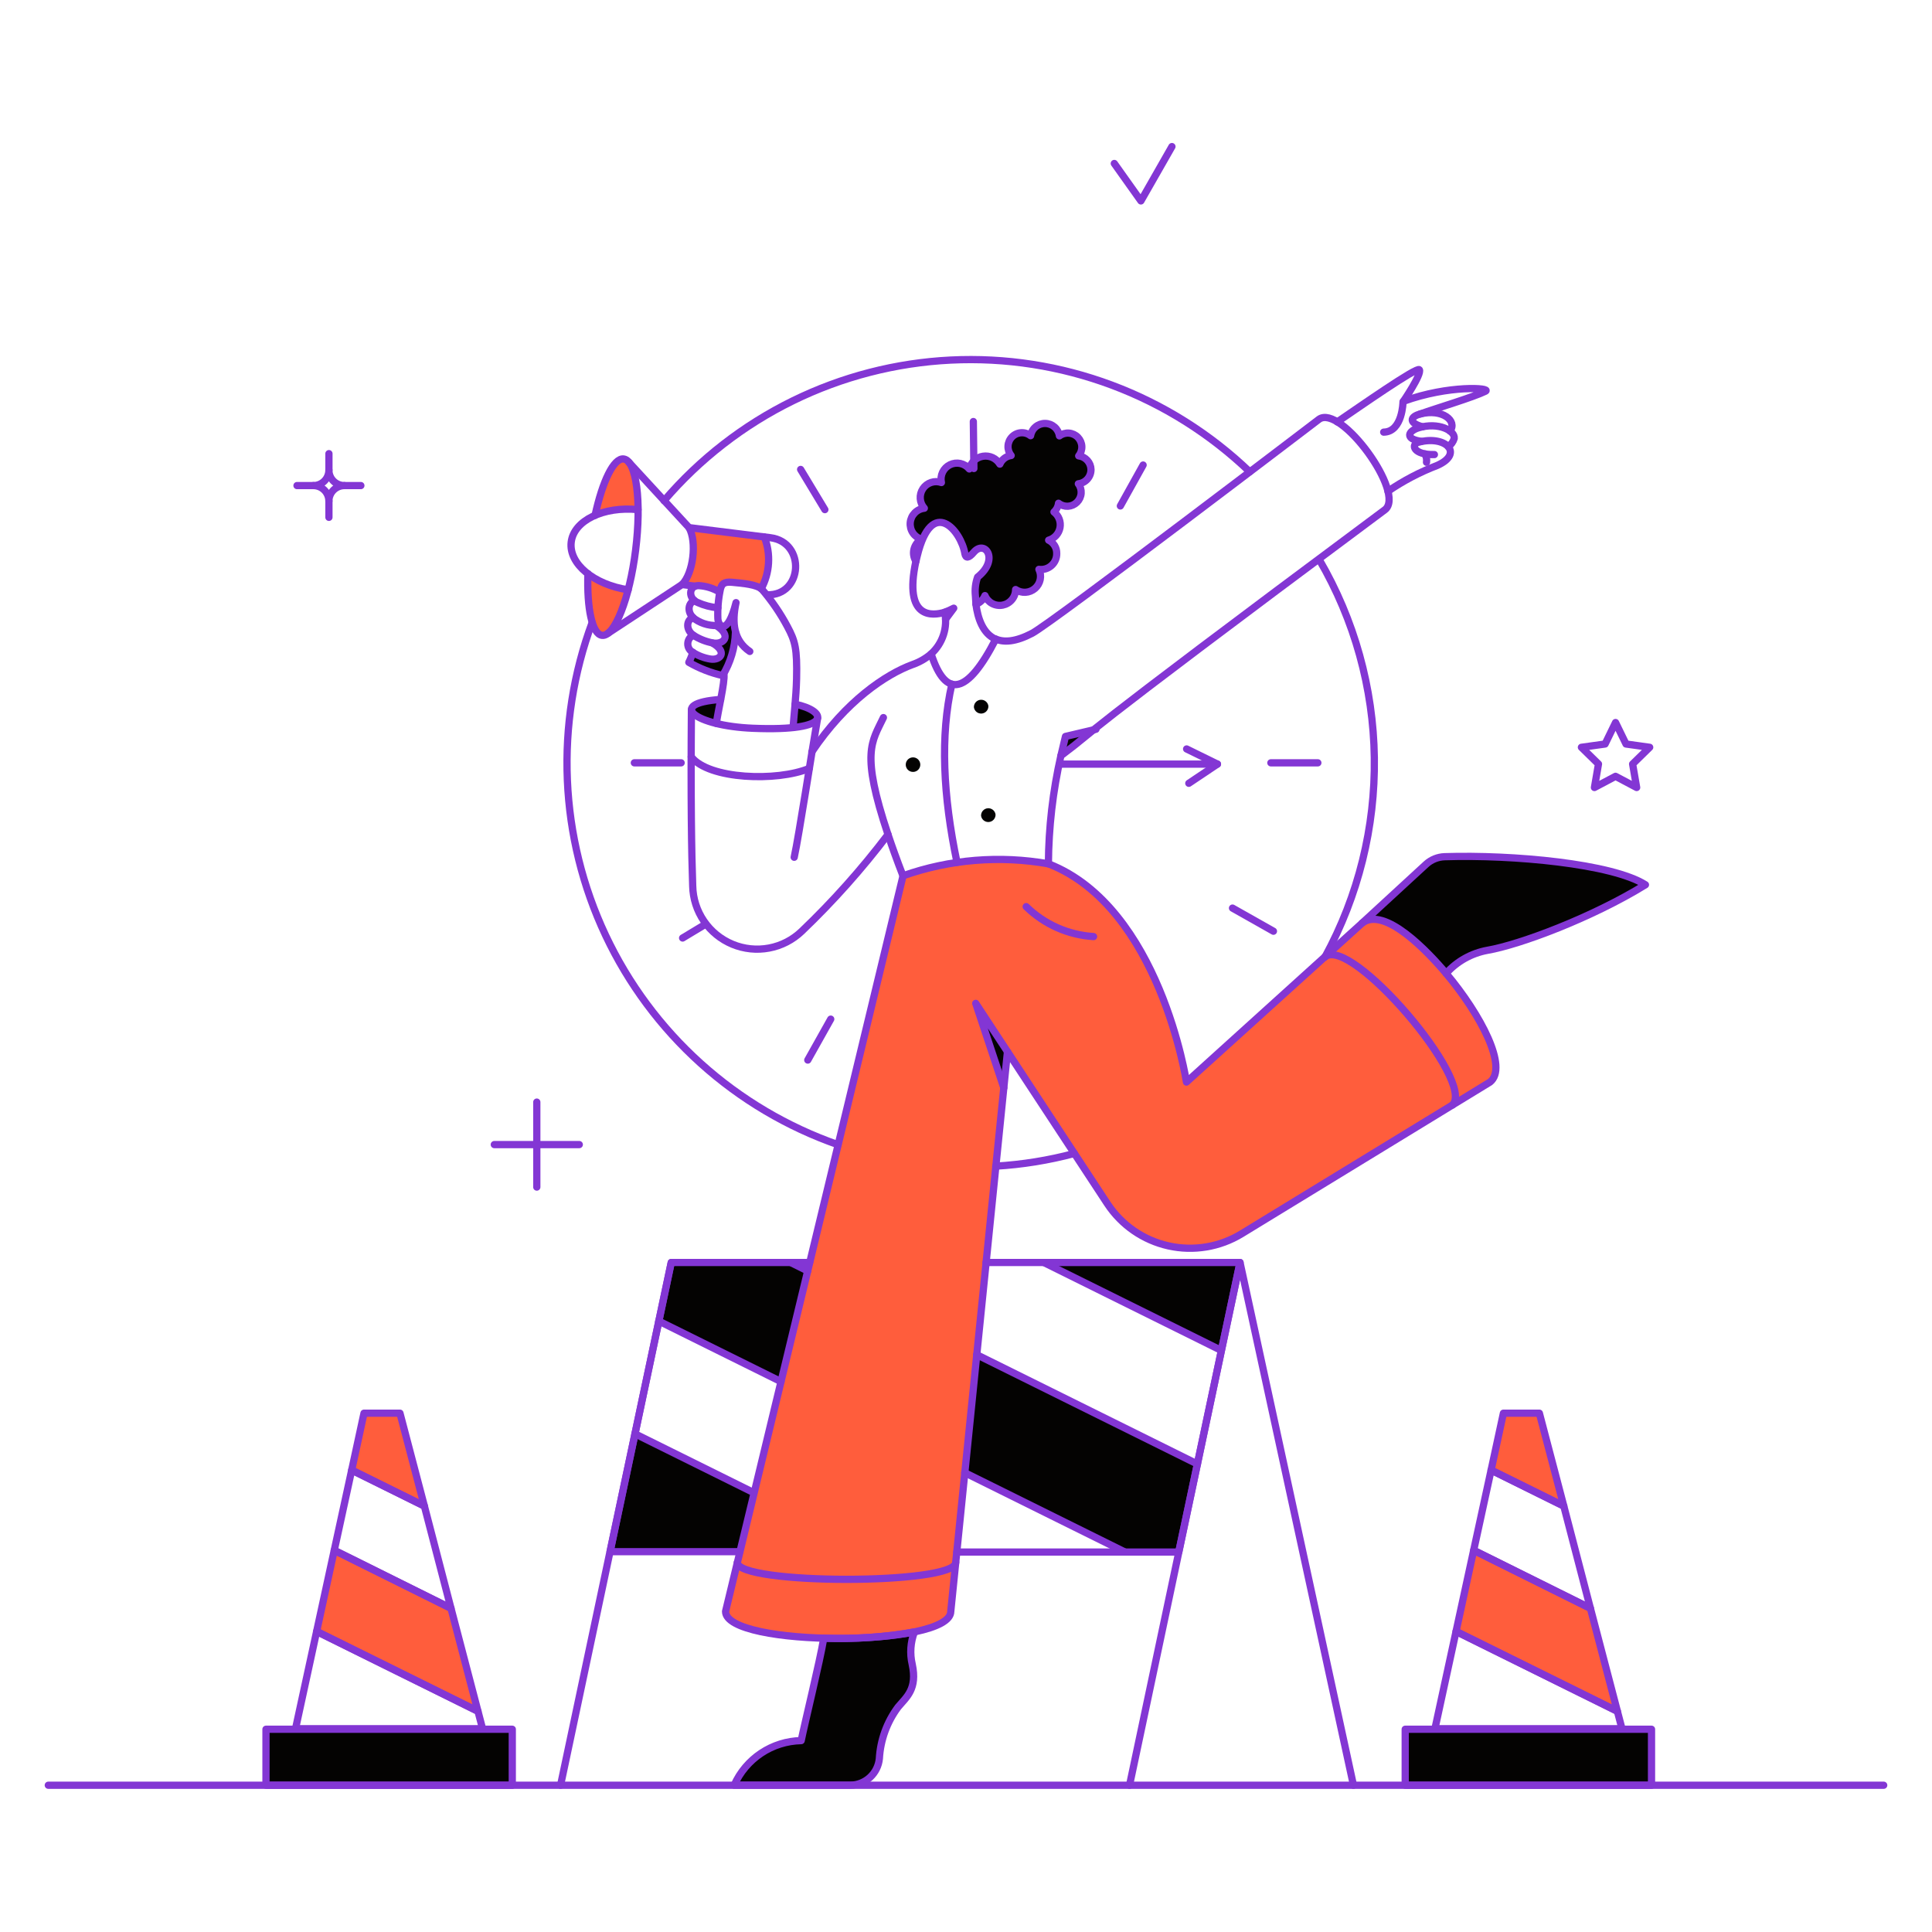
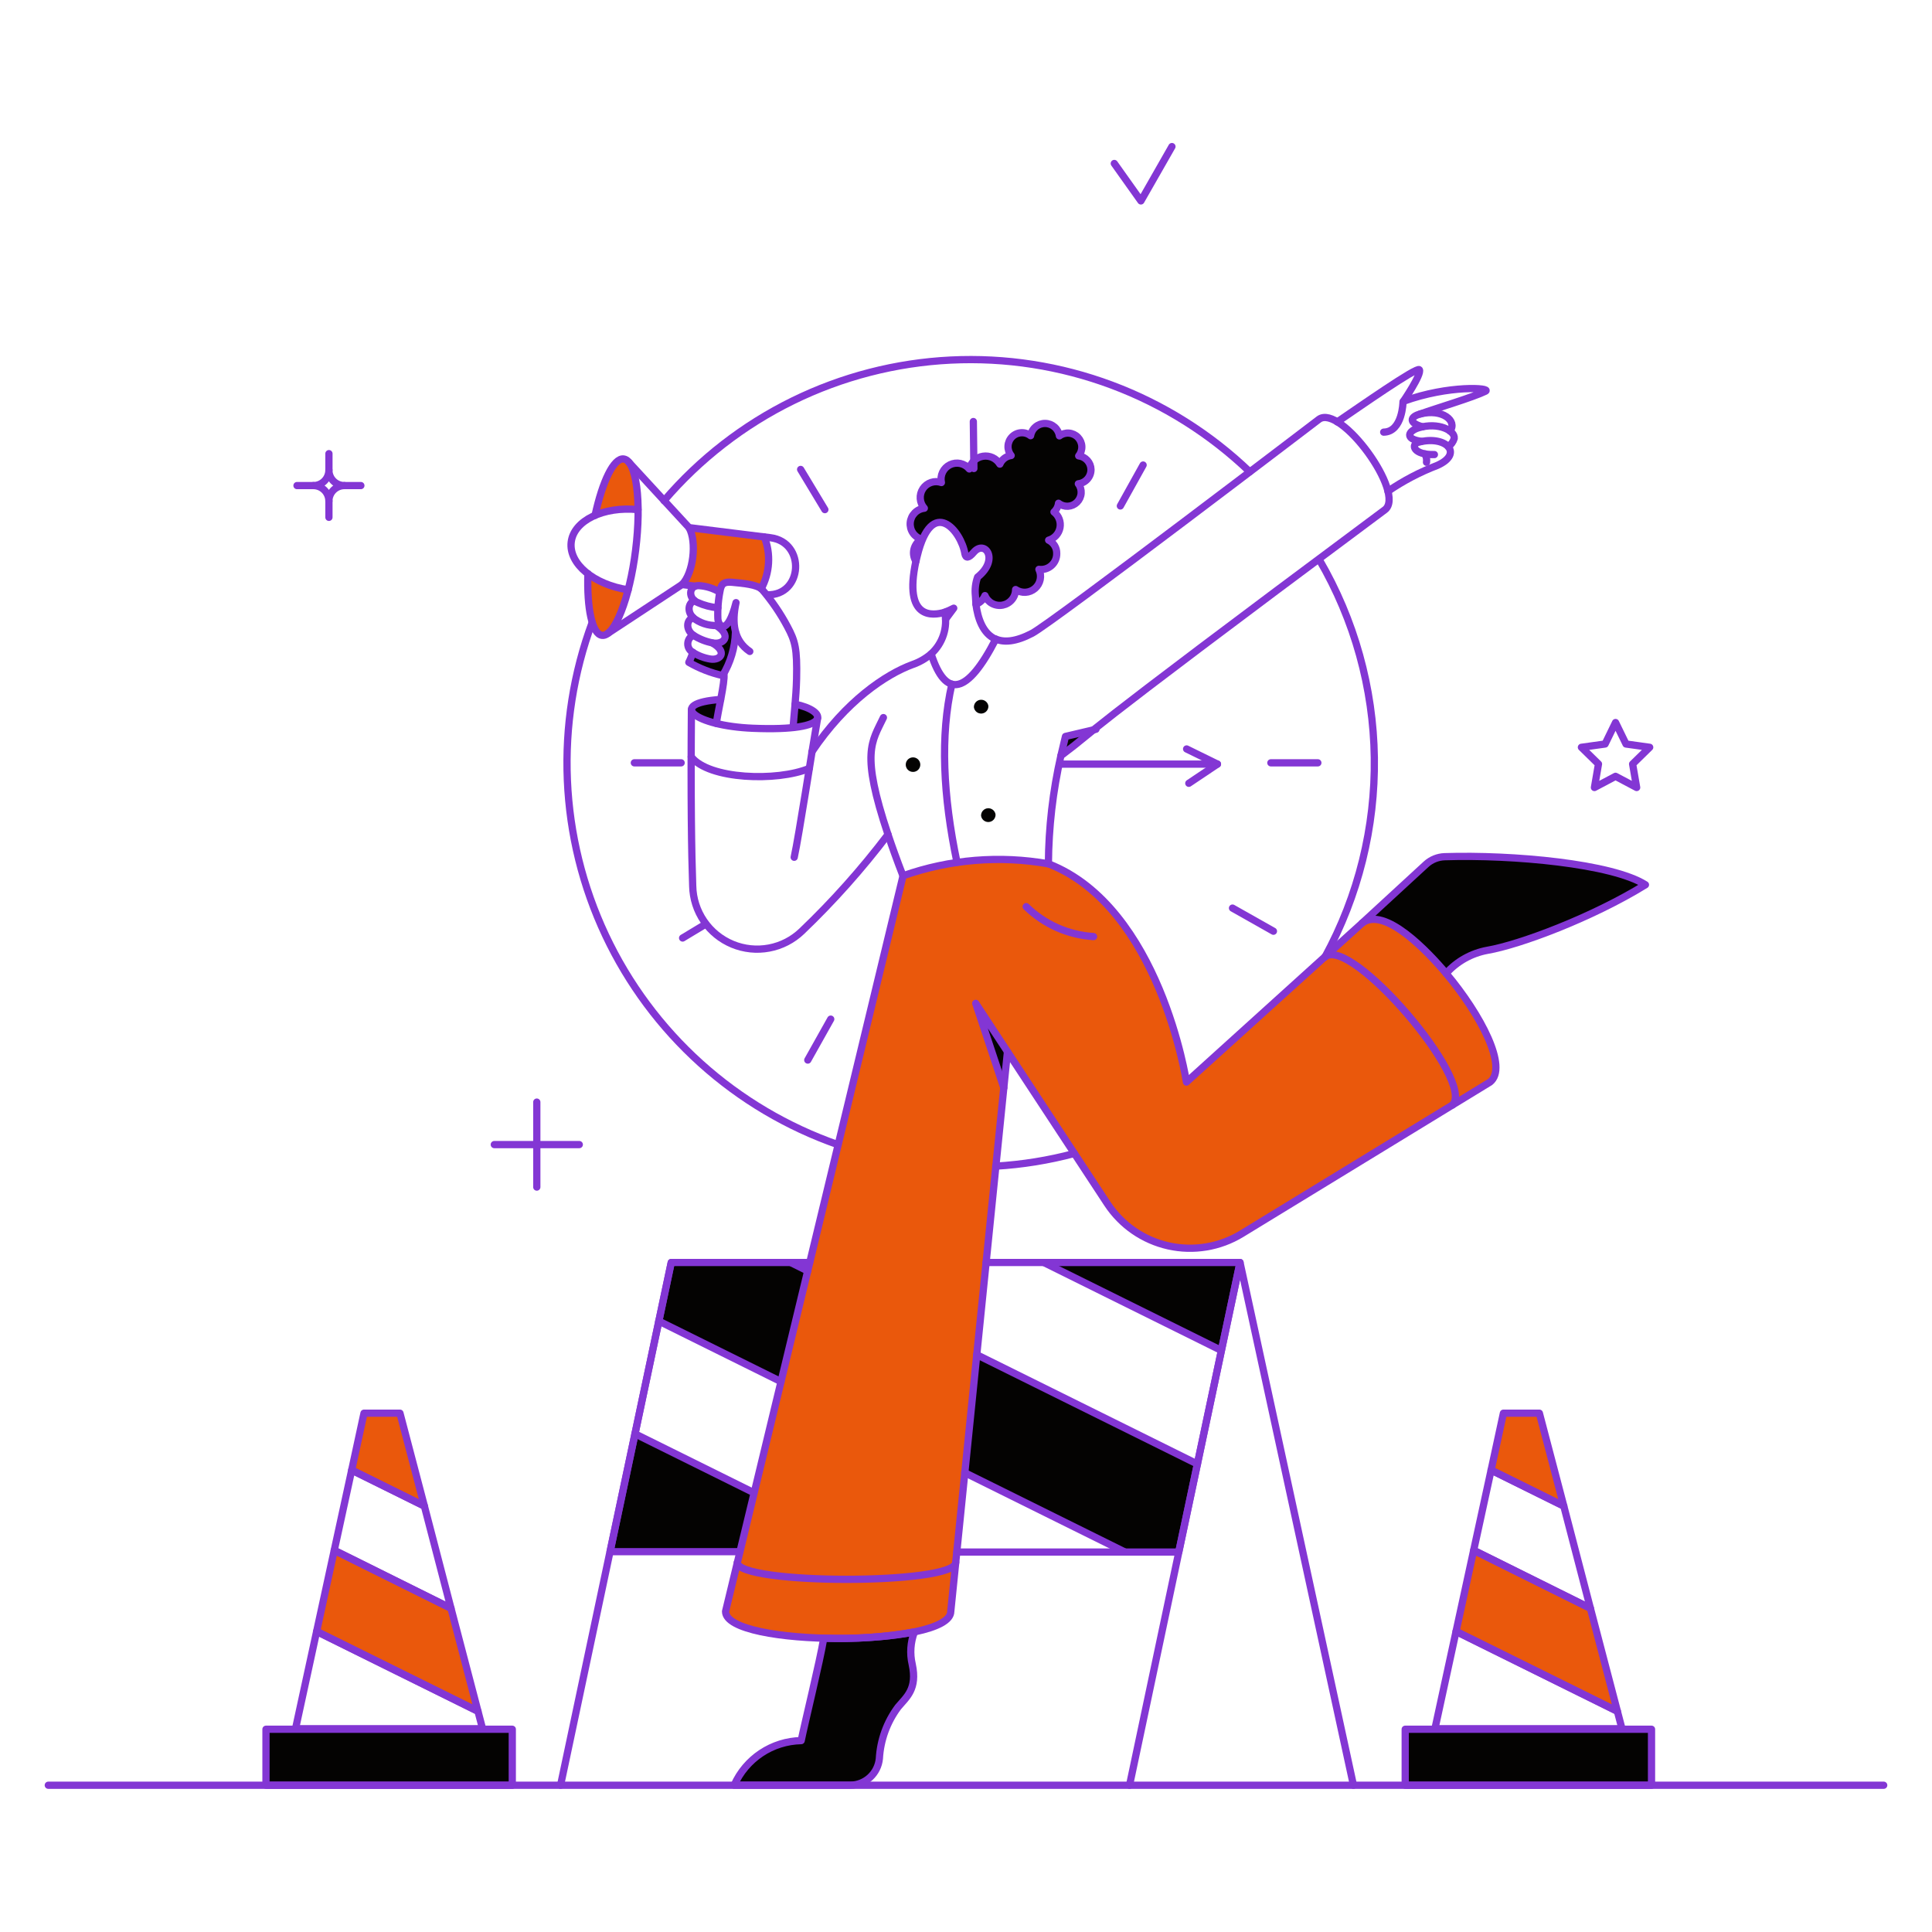
<svg xmlns="http://www.w3.org/2000/svg" fill="none" viewBox="0 0 200 200" stroke-width=".75" height="400" width="400">
  <g id="Product-Coming-soon-01">
    <g id="color 2">
-       <path id="Vector" fill="#ff5d3c" d="M154.245 112.017L128.557 127.711C126.288 129.098 123.568 129.548 120.973 128.967C118.377 128.385 116.11 126.818 114.649 124.595L101.026 103.866L103.933 112.606L98.442 166.813C98.442 170.537 75.148 170.486 75.148 166.794L93.521 90.642C98.352 88.935 103.543 88.51 108.588 89.407C120.121 93.911 122.857 112 122.857 112C136.157 99.964 140.944 95.631 141.211 95.394C144.818 92.565 157.788 109.219 154.245 112.017Z" />
-       <path id="Vector_2" fill="#ff5d3c" d="M64.565 47.513C63.539 47.379 62.365 49.83 61.601 53.346C63.009 52.775 64.539 52.573 66.047 52.757C66.028 50.591 65.686 47.645 64.565 47.513Z" />
-       <path id="Vector_3" fill="#ff5d3c" d="M60.86 59.388C60.746 62.997 61.392 66.76 62.95 65.543C63.691 64.954 64.45 63.302 65.04 61.043C63.527 60.864 62.086 60.293 60.86 59.388Z" />
-       <path id="Vector_4" fill="#ff5d3c" d="M79.119 55.568L71.31 54.619C72.146 56.1 71.747 59.35 70.588 60.509L71.918 60.68C72.809 60.573 73.71 60.781 74.464 61.268C74.616 60.527 74.764 60.147 75.775 60.243C76.82 60.25 77.85 60.483 78.796 60.927C79.234 60.11 79.489 59.208 79.545 58.283C79.6 57.358 79.455 56.432 79.119 55.568Z" />
-       <path id="Vector_5" fill="#ff5d3c" d="M167.431 177.149L150.73 168.884L152.554 160.487L164.638 166.491L167.431 177.149Z" />
-       <path id="Vector_6" fill="#ff5d3c" d="M161.883 155.907L154.359 152.184L155.632 146.294H159.356L161.883 155.907Z" />
-       <path id="Vector_7" fill="#ff5d3c" d="M49.479 177.149L32.778 168.884L34.602 160.487L46.686 166.491L49.479 177.149Z" />
-       <path id="Vector_8" fill="#ff5d3c" d="M43.931 155.907L36.407 152.184L37.68 146.294H41.404L43.931 155.907Z" />
+       <path id="Vector" fill="#ea580c" d="M154.245 112.017L128.557 127.711C126.288 129.098 123.568 129.548 120.973 128.967C118.377 128.385 116.11 126.818 114.649 124.595L101.026 103.866L103.933 112.606L98.442 166.813C98.442 170.537 75.148 170.486 75.148 166.794L93.521 90.642C98.352 88.935 103.543 88.51 108.588 89.407C120.121 93.911 122.857 112 122.857 112C136.157 99.964 140.944 95.631 141.211 95.394C144.818 92.565 157.788 109.219 154.245 112.017Z" />
+       <path id="Vector_2" fill="#ea580c" d="M64.565 47.513C63.539 47.379 62.365 49.83 61.601 53.346C63.009 52.775 64.539 52.573 66.047 52.757C66.028 50.591 65.686 47.645 64.565 47.513Z" />
+       <path id="Vector_3" fill="#ea580c" d="M60.86 59.388C60.746 62.997 61.392 66.76 62.95 65.543C63.691 64.954 64.45 63.302 65.04 61.043C63.527 60.864 62.086 60.293 60.86 59.388Z" />
+       <path id="Vector_4" fill="#ea580c" d="M79.119 55.568L71.31 54.619C72.146 56.1 71.747 59.35 70.588 60.509L71.918 60.68C72.809 60.573 73.71 60.781 74.464 61.268C74.616 60.527 74.764 60.147 75.775 60.243C76.82 60.25 77.85 60.483 78.796 60.927C79.234 60.11 79.489 59.208 79.545 58.283C79.6 57.358 79.455 56.432 79.119 55.568Z" />
+       <path id="Vector_5" fill="#ea580c" d="M167.431 177.149L150.73 168.884L152.554 160.487L164.638 166.491L167.431 177.149Z" />
+       <path id="Vector_6" fill="#ea580c" d="M161.883 155.907L154.359 152.184L155.632 146.294H159.356L161.883 155.907Z" />
+       <path id="Vector_7" fill="#ea580c" d="M49.479 177.149L32.778 168.884L34.602 160.487L46.686 166.491L49.479 177.149Z" />
+       <path id="Vector_8" fill="#ea580c" d="M43.931 155.907L36.407 152.184L37.68 146.294H41.404L43.931 155.907Z" />
    </g>
    <g id="color 1">
      <path id="Vector_9" fill="#040302" d="M123.959 151.557L122.021 160.667H116.454L99.867 152.449L101.102 140.232L123.959 151.557Z" />
      <path id="Vector_10" fill="#040302" d="M128.367 130.694L126.429 139.796L108.056 130.694H128.367Z" />
      <path id="Vector_11" fill="#040302" d="M83.603 131.549L80.848 143.026L68.194 136.756L69.486 130.694H81.855L83.603 131.549Z" />
      <path id="Vector_12" fill="#040302" d="M78.055 154.539L76.592 160.629H63.159L65.724 148.422L78.055 154.539Z" />
      <path id="Vector_13" fill="#040302" d="M170.965 184.807H145.467V179.012H170.965V184.807Z" />
      <path id="Vector_14" fill="#040302" d="M53.032 184.807H27.534V179.012H53.032V184.807Z" />
      <path id="Vector_15" fill="#040302" d="M82.311 72.877C82.235 73.904 82.14 74.797 82.102 75.309C86 74.911 84.876 73.41 82.311 72.877Z" />
      <path id="Vector_16" fill="#040302" d="M71.576 73.467C71.595 73.96 72.564 74.493 74.16 74.891C74.217 74.397 74.426 73.391 74.597 72.402C72.45 72.555 71.557 72.972 71.576 73.467Z" />
      <path id="Vector_17" fill="#040302" d="M76.174 62.39C75.547 64.803 74.92 65.068 74.559 64.707C74.428 64.746 74.294 64.772 74.159 64.784C75.812 65.848 74.9 66.779 73.759 66.569C75.317 67.481 74.595 68.393 73.531 68.223C72.89 68.117 72.276 67.884 71.726 67.538C71.617 67.898 71.477 68.247 71.308 68.583C72.399 69.213 73.579 69.675 74.808 69.952C75.628 68.596 76.086 67.052 76.138 65.468C75.894 64.455 75.906 63.397 76.174 62.39Z" />
      <path id="Vector_18" fill="#040302" d="M97.8 63.377C97.843 63.622 97.868 63.87 97.876 64.119L98.731 62.959L97.8 63.377Z" />
      <path id="Vector_19" fill="#040302" d="M110.317 76.26C110.108 77.152 109.956 77.742 109.842 78.254L113.452 75.499L110.317 76.26Z" />
      <path id="Vector_20" fill="#040302" d="M94.68 168.96C91.583 169.507 88.437 169.723 85.294 169.606C84.894 172 83.337 178.347 82.957 180.206C81.484 180.232 80.049 180.677 78.821 181.49C77.593 182.303 76.622 183.45 76.022 184.795H88.049C88.796 184.783 89.513 184.496 90.063 183.99C90.613 183.484 90.958 182.794 91.032 182.05C91.141 180.119 91.815 178.262 92.97 176.71C93.844 175.665 95.003 174.829 94.452 172.264C94.183 171.166 94.263 170.011 94.68 168.96Z" />
      <path id="Vector_21" fill="#040302" d="M170.338 91.592C164.79 95.012 157.304 97.805 153.979 98.376C152.646 98.612 151.404 99.21 150.388 100.104L149.704 100.788C146.569 97.026 142.845 94.138 141.173 95.449L141 95.6L147.631 89.482C148.159 89.004 148.839 88.729 149.55 88.703C156.622 88.459 166.9 89.389 170.338 91.592Z" />
      <path id="Vector_22" fill="#040302" d="M112.939 48.6C112.931 48.252 112.798 47.918 112.564 47.66C112.33 47.401 112.012 47.236 111.666 47.193C111.889 46.919 112.004 46.572 111.99 46.218C111.975 45.865 111.831 45.529 111.585 45.274C111.34 45.02 111.01 44.864 110.657 44.836C110.304 44.808 109.953 44.91 109.671 45.123C109.619 44.766 109.44 44.44 109.168 44.204C108.896 43.967 108.548 43.836 108.188 43.834C107.827 43.831 107.478 43.958 107.203 44.191C106.927 44.424 106.745 44.748 106.688 45.104C106.408 44.884 106.057 44.775 105.702 44.798C105.346 44.821 105.012 44.974 104.763 45.228C104.513 45.482 104.366 45.819 104.35 46.174C104.333 46.53 104.449 46.879 104.674 47.155C104.418 47.188 104.175 47.287 103.97 47.444C103.765 47.6 103.604 47.808 103.505 48.046C103.327 47.752 103.066 47.517 102.754 47.371C102.443 47.226 102.095 47.177 101.755 47.231C101.415 47.285 101.1 47.439 100.848 47.673C100.596 47.907 100.42 48.211 100.342 48.546C100.106 48.259 99.781 48.06 99.418 47.98C99.056 47.901 98.677 47.946 98.343 48.109C98.009 48.271 97.74 48.541 97.578 48.876C97.417 49.211 97.373 49.59 97.454 49.952C97.108 49.83 96.732 49.827 96.384 49.944C96.037 50.06 95.738 50.289 95.535 50.594C95.332 50.899 95.237 51.264 95.265 51.629C95.292 51.995 95.441 52.34 95.687 52.612C95.31 52.653 94.959 52.823 94.693 53.094C94.427 53.364 94.262 53.718 94.227 54.095C94.192 54.473 94.288 54.851 94.499 55.166C94.711 55.48 95.024 55.713 95.387 55.823C95.197 55.932 95.031 56.079 94.898 56.254C94.766 56.429 94.671 56.63 94.617 56.842C94.564 57.055 94.554 57.277 94.589 57.493C94.623 57.71 94.701 57.918 94.817 58.104L94.95 57.552C96.489 51.264 99.51 54.968 99.89 57.343C99.985 57.78 100.251 57.818 100.802 57.172C101.961 55.823 103.479 57.919 101.202 59.737C100.979 60.357 100.901 61.02 100.974 61.675L101.031 62.549C101.24 62.473 101.431 62.355 101.591 62.201C101.751 62.047 101.878 61.861 101.962 61.656C102.108 62.007 102.372 62.297 102.708 62.477C103.044 62.656 103.431 62.714 103.805 62.64C104.178 62.566 104.515 62.365 104.757 62.072C105 61.778 105.133 61.41 105.135 61.029C105.436 61.234 105.796 61.334 106.16 61.313C106.523 61.292 106.87 61.151 107.145 60.913C107.42 60.674 107.609 60.352 107.682 59.995C107.755 59.638 107.708 59.267 107.548 58.94C107.781 58.972 108.019 58.953 108.244 58.884C108.47 58.815 108.677 58.698 108.853 58.541C109.028 58.383 109.167 58.19 109.26 57.973C109.353 57.757 109.398 57.523 109.391 57.287C109.397 57.003 109.322 56.723 109.173 56.48C109.025 56.238 108.811 56.043 108.555 55.919C108.851 55.834 109.117 55.668 109.325 55.441C109.532 55.213 109.672 54.932 109.73 54.63C109.787 54.327 109.759 54.015 109.649 53.727C109.54 53.439 109.352 53.188 109.108 53C109.371 52.767 109.538 52.444 109.576 52.095C109.853 52.314 110.2 52.424 110.552 52.406C110.905 52.387 111.238 52.24 111.49 51.993C111.742 51.745 111.895 51.415 111.92 51.063C111.946 50.711 111.842 50.362 111.628 50.081C111.992 50.042 112.328 49.868 112.57 49.594C112.813 49.321 112.944 48.966 112.939 48.6Z" />
      <path id="Vector_23" fill="#040302" d="M104.275 108.864L103.914 112.607L101.007 103.867L104.275 108.864Z" />
      <path id="Vector_24" fill="#040302" d="M103.059 84.316C103.066 84.509 102.998 84.697 102.871 84.842C102.743 84.987 102.564 85.077 102.372 85.094C102.18 85.111 101.988 85.053 101.837 84.933C101.686 84.814 101.586 84.64 101.559 84.449C101.552 84.256 101.62 84.068 101.747 83.923C101.875 83.778 102.054 83.688 102.246 83.671C102.438 83.654 102.63 83.712 102.781 83.832C102.932 83.951 103.032 84.125 103.059 84.316Z" />
      <path id="Vector_25" fill="#040302" d="M95.269 79.129C95.276 79.322 95.208 79.51 95.081 79.655C94.953 79.8 94.774 79.89 94.582 79.907C94.39 79.924 94.198 79.867 94.047 79.746C93.896 79.627 93.796 79.453 93.769 79.262C93.755 79.161 93.761 79.057 93.788 78.959C93.814 78.86 93.861 78.767 93.925 78.687C93.988 78.607 94.068 78.541 94.158 78.492C94.248 78.443 94.347 78.414 94.449 78.405C94.551 78.396 94.654 78.407 94.751 78.439C94.848 78.471 94.938 78.523 95.015 78.591C95.091 78.658 95.153 78.741 95.197 78.834C95.241 78.926 95.265 79.027 95.269 79.129Z" />
      <path id="Vector_26" fill="#040302" d="M102.318 73.086C102.325 73.279 102.258 73.468 102.13 73.612C102.003 73.757 101.824 73.848 101.632 73.865C101.439 73.882 101.248 73.825 101.096 73.705C100.945 73.585 100.845 73.411 100.818 73.22C100.811 73.027 100.878 72.838 101.006 72.694C101.133 72.549 101.312 72.458 101.504 72.441C101.697 72.424 101.889 72.481 102.04 72.601C102.191 72.721 102.291 72.895 102.318 73.086Z" />
    </g>
    <g id="outlines">
      <path id="Vector_27" stroke="#8336d4" stroke-linejoin="round" d="M112.939 48.6C112.931 48.252 112.798 47.918 112.564 47.66C112.33 47.401 112.012 47.236 111.666 47.193C111.889 46.919 112.004 46.572 111.99 46.218C111.975 45.865 111.831 45.529 111.585 45.274C111.34 45.02 111.01 44.864 110.657 44.836C110.304 44.808 109.953 44.91 109.671 45.123C109.619 44.766 109.44 44.44 109.168 44.204C108.896 43.967 108.548 43.836 108.188 43.834C107.827 43.831 107.478 43.958 107.203 44.191C106.927 44.424 106.745 44.748 106.688 45.104C106.408 44.884 106.057 44.775 105.702 44.798C105.346 44.821 105.012 44.974 104.763 45.228C104.513 45.482 104.366 45.819 104.35 46.174C104.333 46.53 104.449 46.879 104.674 47.155C104.418 47.188 104.175 47.287 103.97 47.444C103.765 47.6 103.604 47.808 103.505 48.046C103.327 47.752 103.066 47.517 102.754 47.371C102.443 47.226 102.095 47.177 101.755 47.231C101.415 47.285 101.1 47.439 100.848 47.673C100.596 47.907 100.42 48.211 100.342 48.546C100.106 48.259 99.781 48.06 99.418 47.98C99.056 47.901 98.677 47.946 98.343 48.109C98.009 48.271 97.74 48.541 97.578 48.876C97.417 49.211 97.373 49.59 97.454 49.952C97.108 49.83 96.732 49.827 96.384 49.944C96.037 50.06 95.738 50.289 95.535 50.594C95.332 50.899 95.237 51.264 95.265 51.629C95.292 51.995 95.441 52.34 95.687 52.612C95.31 52.653 94.959 52.823 94.693 53.094C94.427 53.364 94.262 53.718 94.227 54.095C94.192 54.473 94.288 54.851 94.499 55.166C94.711 55.48 95.024 55.713 95.387 55.823C95.197 55.932 95.031 56.079 94.898 56.254C94.766 56.429 94.671 56.63 94.617 56.842C94.564 57.055 94.554 57.277 94.589 57.493C94.623 57.71 94.701 57.918 94.817 58.104L94.95 57.552C96.489 51.264 99.51 54.968 99.89 57.343C99.985 57.78 100.251 57.818 100.802 57.172C101.961 55.823 103.479 57.919 101.202 59.737C100.979 60.357 100.901 61.02 100.974 61.675L101.031 62.549C101.24 62.473 101.431 62.355 101.591 62.201C101.751 62.047 101.878 61.861 101.962 61.656C102.108 62.007 102.372 62.297 102.708 62.477C103.044 62.656 103.431 62.714 103.805 62.64C104.178 62.566 104.515 62.365 104.757 62.072C105 61.778 105.133 61.41 105.135 61.029C105.436 61.234 105.796 61.334 106.16 61.313C106.523 61.292 106.87 61.151 107.145 60.913C107.42 60.674 107.609 60.352 107.682 59.995C107.755 59.638 107.708 59.267 107.548 58.94C107.781 58.972 108.019 58.953 108.244 58.884C108.47 58.815 108.677 58.698 108.853 58.541C109.028 58.383 109.167 58.19 109.26 57.973C109.353 57.757 109.398 57.523 109.391 57.287C109.397 57.003 109.322 56.723 109.173 56.48C109.025 56.238 108.811 56.043 108.555 55.919C108.851 55.834 109.117 55.668 109.325 55.441C109.532 55.213 109.672 54.932 109.73 54.63C109.787 54.327 109.759 54.015 109.649 53.727C109.54 53.439 109.352 53.188 109.108 53C109.371 52.767 109.538 52.444 109.576 52.095C109.853 52.314 110.2 52.424 110.552 52.406C110.905 52.387 111.238 52.24 111.49 51.993C111.742 51.745 111.895 51.415 111.92 51.063C111.946 50.711 111.842 50.362 111.628 50.081C111.992 50.042 112.328 49.868 112.57 49.594C112.813 49.321 112.944 48.966 112.939 48.6Z" />
      <path id="Vector_28" stroke="#8336d4" stroke-linecap="round" stroke-linejoin="round" d="M100.76 43.636L100.817 48.501" />
      <path id="Vector_29" stroke="#8336d4" stroke-linecap="round" stroke-linejoin="round" d="M118.335 48.14L115.979 52.376" />
      <path id="Vector_30" stroke="#8336d4" stroke-linecap="round" stroke-linejoin="round" d="M136.423 78.967H131.559" />
      <path id="Vector_31" stroke="#8336d4" stroke-linecap="round" stroke-linejoin="round" d="M131.825 96.399L127.588 94.006" />
      <path id="Vector_32" stroke="#8336d4" stroke-linecap="round" stroke-linejoin="round" d="M83.622 109.737L85.997 105.501" />
      <path id="Vector_33" stroke="#8336d4" stroke-linecap="round" stroke-linejoin="round" d="M70.664 97.102L73.058 95.659" />
      <path id="Vector_34" stroke="#8336d4" stroke-linecap="round" stroke-linejoin="round" d="M65.667 78.967H70.512" />
      <path id="Vector_35" stroke="#8336d4" stroke-linecap="round" stroke-linejoin="round" d="M82.881 48.596L85.389 52.756" />
      <path id="Vector_36" stroke="#8336d4" stroke-linecap="round" stroke-linejoin="round" d="M170.965 184.807H145.467V179.012H170.965V184.807Z" />
      <path id="Vector_37" stroke="#8336d4" stroke-linecap="round" stroke-linejoin="round" d="M167.431 177.149L150.73 168.884L152.554 160.487L164.638 166.491L167.431 177.149Z" />
      <path id="Vector_38" stroke="#8336d4" stroke-linecap="round" stroke-linejoin="round" d="M161.883 155.907L154.359 152.184L155.632 146.294H159.356L161.883 155.907Z" />
      <path id="Vector_39" stroke="#8336d4" stroke-linecap="round" stroke-linejoin="round" d="M164.638 166.491L152.554 160.487L154.359 152.184L161.883 155.907L164.638 166.491Z" />
      <path id="Vector_40" stroke="#8336d4" stroke-linecap="round" stroke-linejoin="round" d="M167.906 178.954H148.545L150.73 168.884L167.431 177.149L167.906 178.954Z" />
      <path id="Vector_41" stroke="#8336d4" stroke-linecap="round" stroke-linejoin="round" d="M53.032 184.807H27.534V179.012H53.032V184.807Z" />
      <path id="Vector_42" stroke="#8336d4" stroke-linecap="round" stroke-linejoin="round" d="M49.479 177.149L32.778 168.884L34.602 160.487L46.686 166.491L49.479 177.149Z" />
      <path id="Vector_43" stroke="#8336d4" stroke-linecap="round" stroke-linejoin="round" d="M43.931 155.907L36.407 152.184L37.68 146.294H41.404L43.931 155.907Z" />
      <path id="Vector_44" stroke="#8336d4" stroke-linecap="round" stroke-linejoin="round" d="M46.686 166.491L34.602 160.487L36.407 152.184L43.931 155.907L46.686 166.491Z" />
      <path id="Vector_45" stroke="#8336d4" stroke-linecap="round" stroke-linejoin="round" d="M49.954 178.954H30.593L32.778 168.884L49.479 177.149L49.954 178.954Z" />
      <path id="Vector_46" stroke="#8336d4" stroke-linecap="round" stroke-linejoin="round" d="M69.486 130.694L58.029 184.807" />
      <path id="Vector_47" stroke="#8336d4" stroke-linecap="round" stroke-linejoin="round" d="M140.109 184.807L128.367 130.694L116.929 184.807" />
      <path id="Vector_48" stroke="#8336d4" stroke-linecap="round" stroke-linejoin="round" d="M76.592 160.629H63.159L69.486 130.694H83.812" />
      <path id="Vector_49" stroke="#8336d4" stroke-linecap="round" stroke-linejoin="round" d="M102.071 130.694H128.367L122.021 160.667H99.05" />
      <path id="Vector_50" stroke="#8336d4" stroke-linecap="round" stroke-linejoin="round" d="M109.69 79.1H126.03" />
      <path id="Vector_51" stroke="#8336d4" stroke-linecap="round" stroke-linejoin="round" d="M122.838 77.532L126.03 79.1L123.066 81.086" />
      <path id="Vector_52" stroke="#8336d4" stroke-linecap="round" stroke-linejoin="round" d="M68.745 51.826C72.441 47.51 76.978 43.993 82.08 41.49C87.182 38.988 92.741 37.554 98.417 37.274C104.092 36.995 109.765 37.877 115.088 39.866C120.411 41.855 125.272 44.909 129.374 48.842" />
      <path id="Vector_53" stroke="#8336d4" stroke-linecap="round" stroke-linejoin="round" d="M86.757 118.5C81.505 116.666 76.671 113.803 72.538 110.08C68.405 106.356 65.055 101.846 62.685 96.813C60.315 91.78 58.971 86.325 58.734 80.767C58.496 75.209 59.368 69.659 61.3 64.442" />
      <path id="Vector_54" stroke="#8336d4" stroke-linecap="round" stroke-linejoin="round" d="M111.21 119.409C108.55 120.118 105.826 120.557 103.078 120.72" />
      <path id="Vector_55" stroke="#8336d4" stroke-linecap="round" stroke-linejoin="round" d="M136.575 57.944C140.205 64.166 142.167 71.221 142.27 78.424C142.373 85.627 140.615 92.735 137.164 99.059" />
      <path id="Vector_56" stroke="#8336d4" stroke-linecap="round" stroke-linejoin="round" d="M74.16 74.891C74.274 73.846 75.072 70.541 74.939 69.781" />
      <path id="Vector_57" stroke="#8336d4" stroke-linecap="round" stroke-linejoin="round" d="M76.136 65.449C76.085 67.033 75.627 68.577 74.806 69.933C73.577 69.656 72.397 69.194 71.306 68.565C71.478 68.231 71.618 67.881 71.724 67.52" />
      <path id="Vector_58" stroke="#8336d4" stroke-linecap="round" stroke-linejoin="round" d="M60.86 59.388C60.746 62.979 61.296 65.645 62.323 65.771C63.614 65.931 65.173 61.971 65.8 56.936C66.427 51.901 65.876 47.683 64.565 47.513C63.539 47.379 62.365 49.831 61.601 53.346" />
      <path id="Vector_59" stroke="#8336d4" stroke-linecap="round" stroke-linejoin="round" d="M70.607 60.509C71.766 59.35 72.165 56.101 71.329 54.619" />
      <path id="Vector_60" stroke="#8336d4" stroke-linecap="round" stroke-linejoin="round" d="M78.8 60.946C79.242 60.131 79.5 59.228 79.556 58.302C79.612 57.377 79.464 56.45 79.123 55.587" />
      <path id="Vector_61" stroke="#8336d4" stroke-linecap="round" stroke-linejoin="round" d="M66.047 52.757C62.475 52.396 59.397 53.877 59.131 56.12C58.865 58.363 61.48 60.52 65.026 61.057" />
      <path id="Vector_62" stroke="#8336d4" stroke-linecap="round" stroke-linejoin="round" d="M71.937 60.68L70.607 60.509L62.931 65.562" />
      <path id="Vector_63" stroke="#8336d4" stroke-linecap="round" stroke-linejoin="round" d="M65.1 47.855L71.332 54.619L79.749 55.664C83.435 56.12 83.131 61.687 79.407 61.573" />
      <path id="Vector_64" stroke="#8336d4" stroke-linecap="round" stroke-linejoin="round" d="M82.311 72.9C85.541 73.546 86.529 75.747 77.922 75.39C71.922 75.14 68.935 72.805 74.597 72.406" />
      <path id="Vector_65" stroke="#8336d4" stroke-linecap="round" stroke-linejoin="round" d="M82.1 75.309C82.157 74.378 82.419 72.136 82.461 70.274C82.531 67.139 82.315 66.357 81.511 64.86C80.776 63.48 79.891 62.186 78.872 61C78.323 60.5 76.914 60.385 75.794 60.278C74.9 60.192 74.715 60.488 74.578 60.978C74.362 61.976 74.273 62.998 74.312 64.018C74.342 64.873 75.3 65.899 76.193 62.384C75.737 64.493 75.965 66.317 77.618 67.438" />
      <path id="Vector_66" stroke="#8336d4" stroke-linecap="round" stroke-linejoin="round" d="M71.747 63.929C71.006 64.195 71.006 65.22 71.766 65.753C72.374 66.145 73.051 66.417 73.761 66.553C74.901 66.778 75.813 65.831 74.161 64.767" />
      <path id="Vector_67" stroke="#8336d4" stroke-linecap="round" stroke-linejoin="round" d="M71.766 65.753C71.599 65.833 71.458 65.957 71.357 66.113C71.257 66.269 71.202 66.449 71.198 66.634C71.194 66.819 71.241 67.001 71.335 67.161C71.428 67.321 71.565 67.451 71.728 67.538C72.278 67.885 72.891 68.118 73.533 68.223C74.597 68.395 75.333 67.481 73.761 66.569" />
      <path id="Vector_68" stroke="#8336d4" stroke-linecap="round" stroke-linejoin="round" d="M74.483 61.287C73.832 60.895 73.095 60.667 72.336 60.622C71.291 60.592 71.193 61.96 72.222 62.371C72.884 62.667 73.59 62.853 74.312 62.921" />
      <path id="Vector_69" stroke="#8336d4" stroke-linecap="round" stroke-linejoin="round" d="M71.88 62.161C71.139 62.485 71.138 63.551 71.956 64.1C72.724 64.622 73.657 64.845 74.578 64.726" />
      <path id="Vector_70" stroke="#8336d4" stroke-linecap="round" stroke-linejoin="round" d="M71.576 73.467C71.5 82.682 71.586 88.267 71.709 91.726C71.737 93.022 72.141 94.281 72.872 95.351C73.604 96.421 74.631 97.254 75.828 97.75C77.026 98.246 78.341 98.382 79.615 98.142C80.889 97.903 82.065 97.297 83 96.4C86.238 93.305 89.224 89.957 91.93 86.387" />
      <path id="Vector_71" stroke="#8336d4" stroke-linecap="round" stroke-linejoin="round" d="M84.636 74.355C84.058 77.68 82.706 86.517 82.216 88.743" />
      <path id="Vector_72" stroke="#8336d4" stroke-linecap="round" stroke-linejoin="round" d="M83.774 79.546C80.43 80.933 73.362 80.686 71.557 78.346" />
      <path id="Vector_73" stroke="#8336d4" stroke-linecap="round" stroke-linejoin="round" d="M97.8 63.377C98.119 63.258 98.43 63.118 98.731 62.959L97.883 64.1" />
      <path id="Vector_74" stroke="#8336d4" stroke-linecap="round" stroke-linejoin="round" d="M94.813 58.1C93.519 64.15 96.544 63.756 97.796 63.381C97.956 64.159 97.911 64.966 97.665 65.722C97.418 66.478 96.979 67.156 96.39 67.69C97.91 72.402 100.152 71.871 103.078 66.171C101.748 65.601 101.216 64.004 101.026 62.541" />
      <path id="Vector_75" stroke="#8336d4" stroke-linecap="round" stroke-linejoin="round" d="M84.04 77.836C87.555 72.592 91.683 69.814 94.471 68.792C95.174 68.548 95.825 68.175 96.39 67.692" />
      <path id="Vector_76" stroke="#8336d4" stroke-linecap="round" stroke-linejoin="round" d="M91.45 74.284C90.25 76.811 89.084 77.891 91.925 86.384C92.344 87.638 92.856 89.064 93.483 90.684" />
      <path id="Vector_77" stroke="#8336d4" stroke-linecap="round" stroke-linejoin="round" d="M109.823 78.236C109.937 77.722 110.089 77.136 110.298 76.236L113.452 75.494" />
      <path id="Vector_78" stroke="#8336d4" stroke-linecap="round" stroke-linejoin="round" d="M108.531 89.426C108.555 85.66 108.988 81.908 109.823 78.236C114.636 74.607 108.723 78.552 143.358 52.775C145.584 51.119 138.779 41.775 136.537 43.408C136.537 43.408 108.911 64.48 106.837 65.562C105.165 66.437 103.949 66.531 103.075 66.151" />
      <path id="Vector_79" stroke="#8336d4" stroke-linecap="round" stroke-linejoin="round" d="M149.932 46.24C150.224 46.031 150.438 45.73 150.54 45.385C150.65 44.585 148.902 43.661 146.854 44.285C145.754 44.619 145.391 45.463 147.154 45.69" />
      <path id="Vector_80" stroke="#8336d4" stroke-linecap="round" stroke-linejoin="round" d="M150.106 44.62C150.897 43.576 149.301 42.267 147.024 42.855C145.948 43.138 145.811 43.799 147.263 44.18" />
      <path id="Vector_81" stroke="#8336d4" stroke-linecap="round" stroke-linejoin="round" d="M143.681 50.856C145.273 49.764 146.989 48.865 148.792 48.177C151.592 46.922 149.607 45.017 146.835 45.783C146.017 46.01 146.322 47.113 148.488 47.056" />
      <path id="Vector_82" stroke="#8336d4" stroke-linecap="round" stroke-linejoin="round" d="M138.437 43.675C140.622 42.193 146.715 37.921 146.93 38.275C147.207 38.735 145.239 41.6 145.239 41.6C145.239 41.6 145.201 44.7 143.239 44.735" />
      <path id="Vector_83" stroke="#8336d4" stroke-linecap="round" stroke-linejoin="round" d="M145.277 41.546C150.008 39.817 154.477 40.159 153.77 40.501C152.447 41.145 148.76 42.235 147.024 42.855" />
      <path id="Vector_84" stroke="#8336d4" stroke-linecap="round" stroke-linejoin="round" d="M147.671 47.855C147.713 47.556 147.656 47.252 147.507 46.989" />
      <path id="Vector_85" stroke="#8336d4" stroke-linecap="round" stroke-linejoin="round" d="M94.661 168.941C91.564 169.487 88.418 169.704 85.275 169.587C84.875 171.981 83.318 178.328 82.938 180.187H82.919C81.447 180.221 80.015 180.673 78.79 181.489C77.565 182.306 76.597 183.454 76 184.8H88.049C88.796 184.788 89.513 184.501 90.063 183.995C90.613 183.489 90.958 182.799 91.032 182.055C91.141 180.124 91.815 178.267 92.97 176.715C93.844 175.67 94.984 174.853 94.433 172.289C94.174 171.175 94.254 170.01 94.661 168.941V168.941Z" />
      <path id="Vector_86" stroke="#8336d4" stroke-linecap="round" stroke-linejoin="round" d="M141 95.564L147.631 89.464C148.158 88.985 148.838 88.709 149.55 88.685C156.619 88.458 166.897 89.406 170.336 91.591C164.788 95.011 157.302 97.804 153.977 98.375C152.326 98.676 150.822 99.518 149.702 100.768" />
      <path id="Vector_87" stroke="#8336d4" stroke-linecap="round" stroke-linejoin="round" d="M5 184.807H195" />
      <path id="Vector_88" stroke="#8336d4" stroke-linecap="round" stroke-linejoin="round" d="M65.724 148.422L78.036 154.521" />
      <path id="Vector_89" stroke="#8336d4" stroke-linecap="round" stroke-linejoin="round" d="M99.867 152.449L116.454 160.667" />
      <path id="Vector_90" stroke="#8336d4" stroke-linecap="round" stroke-linejoin="round" d="M68.194 136.756L80.848 143.026" />
      <path id="Vector_91" stroke="#8336d4" stroke-linecap="round" stroke-linejoin="round" d="M101.102 140.232L123.959 151.557" />
      <path id="Vector_92" stroke="#8336d4" stroke-linecap="round" stroke-linejoin="round" d="M81.855 130.694L83.622 131.569" />
      <path id="Vector_93" stroke="#8336d4" stroke-linecap="round" stroke-linejoin="round" d="M108.056 130.694L126.429 139.796" />
      <path id="Vector_94" stroke="#8336d4" stroke-linecap="round" stroke-linejoin="round" d="M98.423 166.814L104.293 108.866L114.63 124.6C116.091 126.823 118.358 128.39 120.954 128.972C123.549 129.553 126.269 129.103 128.538 127.716L154.245 112.016C156.145 110.516 153.321 105.076 149.704 100.768C147.821 98.527 143.314 93.768 141.004 95.563L122.821 112.016C122.821 112.016 120.083 93.93 108.55 89.426C103.505 88.529 98.314 88.954 93.483 90.661L75.11 166.814C75.11 170.537 98.423 170.537 98.423 166.814Z" />
      <path id="Vector_95" stroke="#8336d4" stroke-linecap="round" stroke-linejoin="round" d="M103.914 112.607L101.007 103.867L104.293 108.866" />
      <path id="Vector_96" stroke="#8336d4" stroke-linecap="round" stroke-linejoin="round" d="M98.537 70.826C97.321 76.146 97.625 82.377 99.069 89.275" />
      <path id="Vector_97" stroke="#8336d4" stroke-linecap="round" stroke-linejoin="round" d="M106.232 93.854C108.109 95.69 110.584 96.79 113.205 96.954" />
      <path id="Vector_98" stroke="#8336d4" stroke-linecap="round" stroke-linejoin="round" d="M76.326 161.741C76.326 164.077 98.936 164.077 98.936 161.741" />
      <path id="Vector_99" stroke="#8336d4" stroke-linecap="round" stroke-linejoin="round" d="M150.352 114.394C152.837 111.994 139.81 96.794 137.164 99.059" />
      <path id="Vector_100" stroke="#8336d4" stroke-linecap="round" stroke-linejoin="round" d="M59.967 118.487H51.17" />
      <path id="Vector_101" stroke="#8336d4" stroke-linecap="round" stroke-linejoin="round" d="M55.569 122.886V114.089" />
      <path id="Vector_102" stroke="#8336d4" stroke-linecap="round" stroke-linejoin="round" d="M170.775 77.361L168.324 77.02L167.241 74.796L166.158 77.02L163.707 77.361L165.474 79.091L165.056 81.522L167.241 80.364L169.426 81.522L169.008 79.091L170.775 77.361Z" />
      <path id="Vector_103" stroke="#8336d4" stroke-linecap="round" stroke-linejoin="round" d="M34.051 46.961V48.671" />
      <path id="Vector_104" stroke="#8336d4" stroke-linecap="round" stroke-linejoin="round" d="M32.455 50.267H30.745" />
      <path id="Vector_105" stroke="#8336d4" stroke-linecap="round" stroke-linejoin="round" d="M37.357 50.267H35.647" />
      <path id="Vector_106" stroke="#8336d4" stroke-linecap="round" stroke-linejoin="round" d="M34.051 53.555V51.864" />
      <path id="Vector_107" stroke="#8336d4" stroke-linecap="round" stroke-linejoin="round" d="M35.647 50.267C35.223 50.267 34.816 50.098 34.516 49.798C34.216 49.498 34.047 49.091 34.047 48.667C34.047 49.091 33.878 49.498 33.578 49.798C33.278 50.098 32.871 50.267 32.447 50.267C32.871 50.269 33.277 50.438 33.577 50.737C33.876 51.037 34.045 51.443 34.047 51.867C34.049 51.443 34.218 51.037 34.518 50.738C34.817 50.438 35.223 50.269 35.647 50.267V50.267Z" />
      <path id="Vector_108" stroke="#8336d4" stroke-linecap="round" stroke-linejoin="round" d="M115.352 16.923L118.107 20.798L121.318 15.174" />
    </g>
  </g>
</svg>
